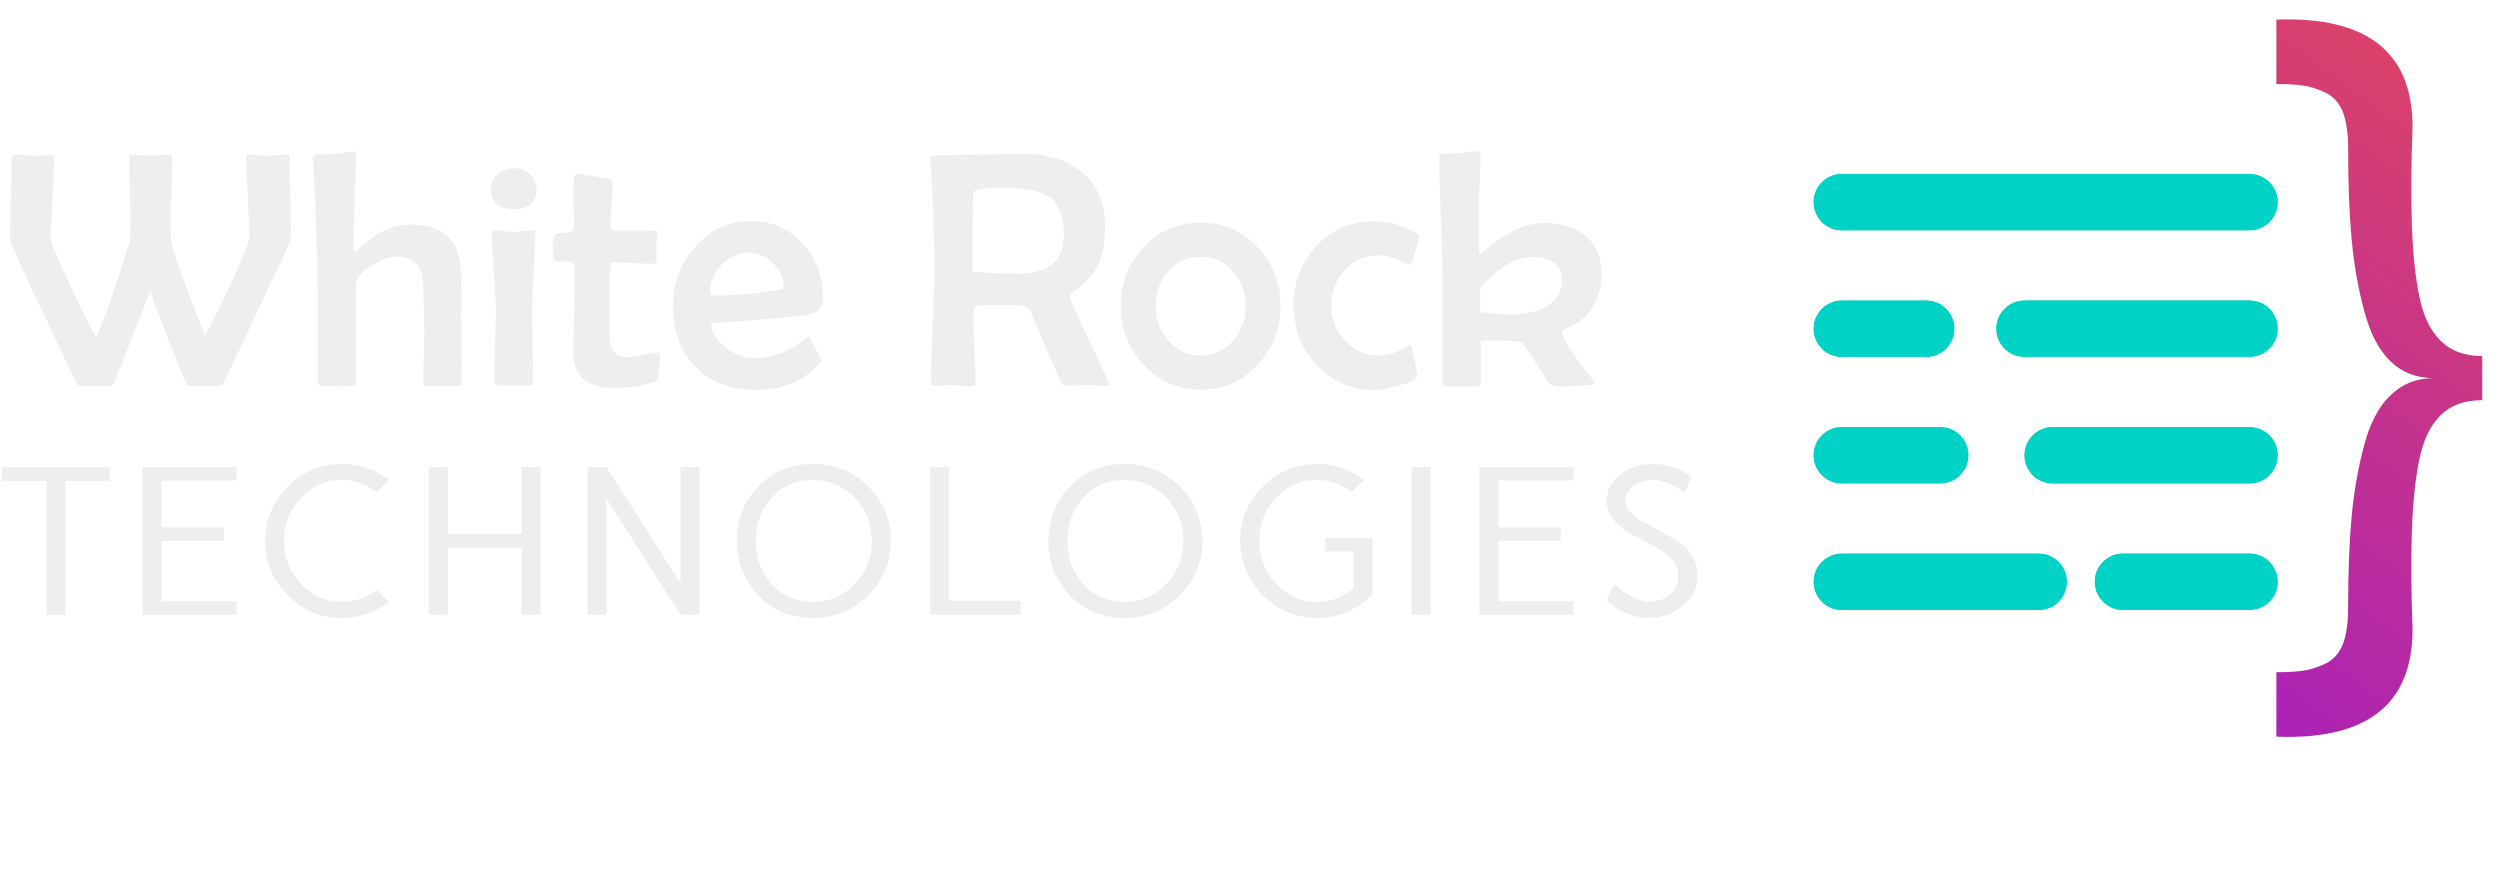
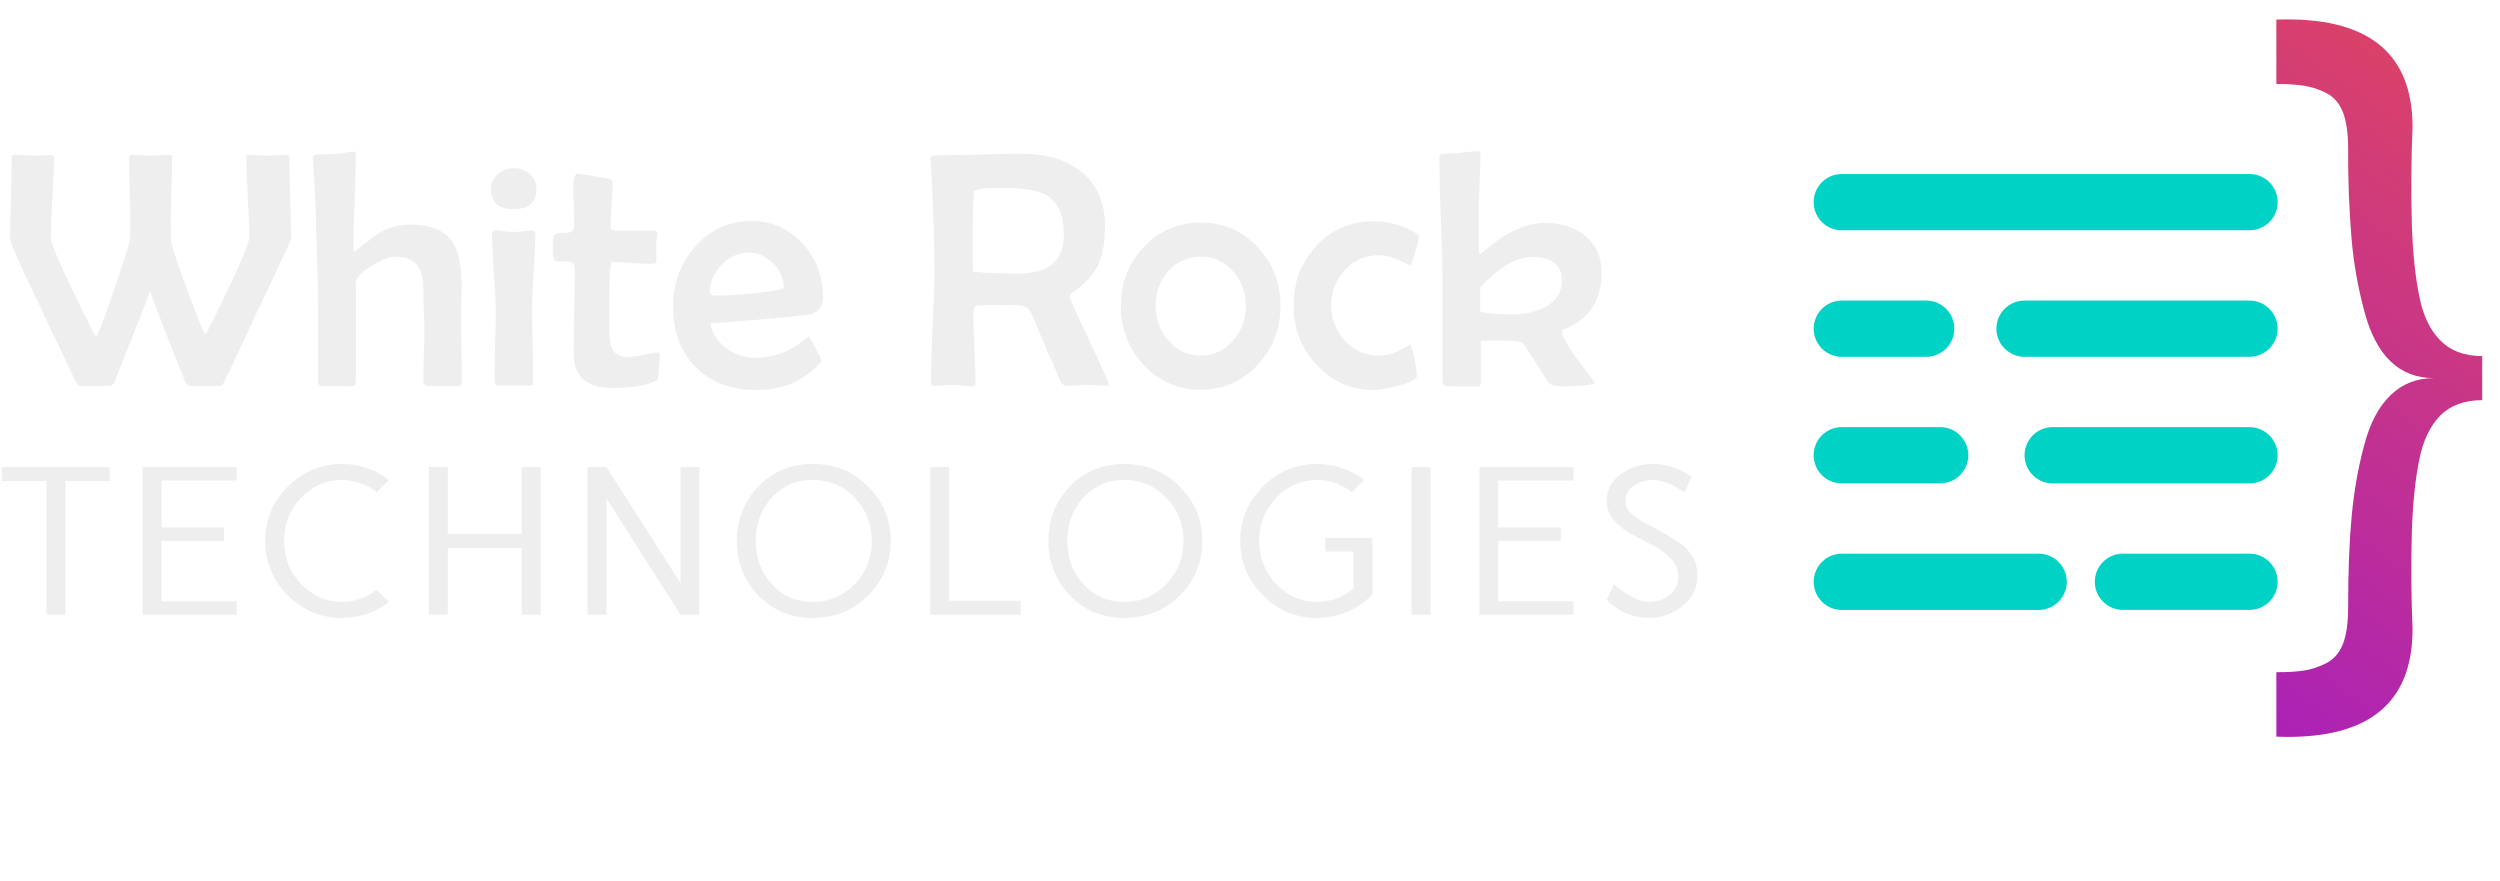
- <svg xmlns="http://www.w3.org/2000/svg" width="88" height="31" viewBox="0 0 88 31" fill="none">
-   <path d="M10.248 8.416C10.248 8.447 9.861 9.274 9.088 10.898C8.829 11.462 8.432 12.305 7.899 13.427C7.849 13.531 7.796 13.583 7.742 13.583H6.698C6.625 13.583 6.565 13.531 6.519 13.427C6.233 12.754 5.821 11.694 5.283 10.248C5.017 10.96 4.601 12.019 4.036 13.427C3.994 13.531 3.936 13.583 3.862 13.583H2.824C2.766 13.583 2.712 13.531 2.662 13.427C2.395 12.866 1.995 12.023 1.461 10.898C0.723 9.359 0.354 8.532 0.354 8.416C0.354 8.099 0.363 7.621 0.383 6.983C0.402 6.345 0.412 5.868 0.412 5.551C0.412 5.481 0.46 5.446 0.557 5.446C0.626 5.446 0.731 5.452 0.87 5.464C1.013 5.475 1.119 5.481 1.189 5.481C1.255 5.481 1.353 5.477 1.485 5.47C1.616 5.462 1.715 5.458 1.78 5.458C1.862 5.458 1.902 5.487 1.902 5.545C1.902 5.858 1.883 6.332 1.844 6.966C1.809 7.596 1.792 8.068 1.792 8.381C1.792 8.578 2.183 9.471 2.964 11.06C3.223 11.586 3.364 11.849 3.387 11.849C3.395 11.845 3.404 11.832 3.416 11.809C3.462 11.72 3.561 11.472 3.712 11.066C3.99 10.312 4.276 9.456 4.57 8.497C4.582 8.4 4.587 8.095 4.587 7.581C4.587 7.353 4.58 7.012 4.564 6.56C4.553 6.104 4.547 5.762 4.547 5.533C4.547 5.475 4.587 5.446 4.669 5.446C4.742 5.446 4.852 5.452 4.999 5.464C5.146 5.475 5.258 5.481 5.336 5.481C5.401 5.481 5.5 5.475 5.631 5.464C5.763 5.452 5.861 5.446 5.927 5.446C6.016 5.446 6.06 5.477 6.06 5.539C6.06 5.783 6.053 6.15 6.037 6.641C6.022 7.128 6.014 7.494 6.014 7.737C6.014 8.135 6.016 8.377 6.02 8.462C6.031 8.655 6.323 9.504 6.896 11.008C6.957 11.178 7.058 11.422 7.197 11.739C7.201 11.754 7.209 11.768 7.22 11.78C7.244 11.78 7.381 11.522 7.632 11.008C8.394 9.45 8.775 8.57 8.775 8.369C8.775 8.052 8.757 7.579 8.722 6.948C8.688 6.318 8.67 5.847 8.67 5.533C8.67 5.475 8.686 5.446 8.717 5.446C8.794 5.446 8.908 5.452 9.059 5.464C9.213 5.475 9.329 5.481 9.407 5.481C9.476 5.481 9.583 5.475 9.726 5.464C9.869 5.452 9.977 5.446 10.05 5.446C10.132 5.446 10.178 5.47 10.19 5.516C10.19 5.512 10.19 5.566 10.19 5.678C10.19 5.984 10.199 6.44 10.219 7.047C10.238 7.654 10.248 8.11 10.248 8.416ZM16.256 13.38C16.256 13.523 16.215 13.595 16.134 13.595C16.014 13.595 15.833 13.593 15.589 13.589C15.345 13.585 15.164 13.583 15.044 13.583C14.947 13.583 14.899 13.519 14.899 13.392C14.899 13.206 14.905 12.926 14.916 12.551C14.932 12.176 14.94 11.893 14.94 11.704C14.94 11.526 14.932 11.258 14.916 10.898C14.905 10.534 14.899 10.262 14.899 10.08C14.899 9.384 14.57 9.036 13.913 9.036C13.7 9.036 13.422 9.143 13.078 9.355C12.711 9.583 12.527 9.792 12.527 9.982V13.427C12.527 13.539 12.486 13.595 12.405 13.595C12.285 13.595 12.105 13.593 11.866 13.589C11.626 13.585 11.446 13.583 11.326 13.583C11.238 13.583 11.193 13.531 11.193 13.427V10.625C11.193 10.169 11.168 9.199 11.118 7.714C11.11 7.254 11.077 6.573 11.019 5.673C11.011 5.626 11.008 5.595 11.008 5.58C11.008 5.514 11.031 5.473 11.077 5.458C11.143 5.435 11.361 5.423 11.732 5.423C11.814 5.423 11.935 5.41 12.098 5.383C12.26 5.352 12.378 5.336 12.451 5.336C12.502 5.336 12.527 5.373 12.527 5.446C12.527 5.81 12.511 6.357 12.48 7.088C12.454 7.815 12.44 8.36 12.44 8.723C12.44 8.812 12.455 8.858 12.486 8.862C12.684 8.696 12.939 8.495 13.252 8.259C13.631 8.023 14.031 7.905 14.452 7.905C15.179 7.905 15.68 8.122 15.954 8.555C16.152 8.872 16.25 9.375 16.25 10.063C16.25 10.183 16.246 10.368 16.239 10.62C16.235 10.867 16.233 11.051 16.233 11.171C16.233 11.418 16.237 11.787 16.244 12.278C16.252 12.769 16.256 13.137 16.256 13.38ZM18.883 6.647C18.883 7.122 18.618 7.36 18.089 7.36C17.551 7.36 17.282 7.122 17.282 6.647C17.282 6.434 17.366 6.258 17.532 6.119C17.687 5.988 17.872 5.922 18.089 5.922C18.305 5.922 18.491 5.99 18.645 6.125C18.804 6.26 18.883 6.434 18.883 6.647ZM18.843 8.219C18.843 8.516 18.823 8.967 18.785 9.57C18.75 10.169 18.732 10.62 18.732 10.921C18.732 11.203 18.738 11.627 18.75 12.191C18.761 12.752 18.767 13.171 18.767 13.45C18.767 13.531 18.732 13.572 18.663 13.572H17.532C17.451 13.572 17.41 13.492 17.41 13.334C17.41 13.067 17.416 12.667 17.427 12.133C17.443 11.596 17.451 11.192 17.451 10.921C17.451 10.62 17.427 10.167 17.381 9.564C17.339 8.961 17.317 8.509 17.317 8.207C17.317 8.141 17.358 8.108 17.439 8.108C17.509 8.108 17.615 8.118 17.758 8.137C17.905 8.157 18.015 8.166 18.089 8.166C18.162 8.166 18.27 8.157 18.413 8.137C18.56 8.118 18.671 8.108 18.744 8.108C18.81 8.108 18.843 8.145 18.843 8.219ZM23.227 12.516C23.227 12.601 23.219 12.717 23.204 12.864C23.184 13.046 23.173 13.164 23.169 13.218C23.165 13.287 23.159 13.33 23.152 13.345C23.136 13.372 23.099 13.399 23.041 13.427C22.724 13.577 22.226 13.653 21.545 13.653C20.64 13.653 20.188 13.243 20.188 12.423C20.188 12.095 20.196 11.602 20.211 10.944C20.227 10.283 20.235 9.788 20.235 9.46C20.235 9.301 20.155 9.216 19.997 9.204C19.854 9.204 19.712 9.203 19.573 9.199C19.492 9.179 19.452 9.021 19.452 8.723C19.452 8.611 19.459 8.493 19.475 8.369C19.486 8.277 19.548 8.221 19.66 8.201C19.757 8.201 19.852 8.199 19.945 8.195C20.122 8.188 20.211 8.108 20.211 7.958C20.211 7.803 20.206 7.567 20.194 7.25C20.186 6.933 20.182 6.695 20.182 6.537C20.182 6.254 20.236 6.113 20.345 6.113C20.38 6.113 20.743 6.173 21.435 6.293C21.524 6.305 21.568 6.347 21.568 6.421C21.568 6.591 21.555 6.846 21.528 7.186C21.505 7.527 21.493 7.782 21.493 7.952C21.493 8.064 21.545 8.12 21.65 8.12H23.041C23.107 8.12 23.14 8.143 23.14 8.19C23.14 8.236 23.132 8.311 23.117 8.416C23.105 8.516 23.099 8.592 23.099 8.642C23.099 8.7 23.101 8.789 23.105 8.909C23.109 9.029 23.111 9.118 23.111 9.175C23.111 9.249 23.057 9.286 22.949 9.286C22.794 9.286 22.56 9.276 22.247 9.257C21.934 9.233 21.7 9.222 21.545 9.222C21.514 9.222 21.491 9.332 21.476 9.552C21.456 9.827 21.447 10.212 21.447 10.707V11.571C21.447 11.903 21.477 12.135 21.539 12.267C21.632 12.468 21.824 12.568 22.113 12.568C22.233 12.568 22.409 12.543 22.641 12.493C22.873 12.439 23.045 12.412 23.157 12.412C23.204 12.412 23.227 12.446 23.227 12.516ZM28.968 10.469C28.968 10.755 28.845 10.946 28.597 11.043C28.431 11.105 27.235 11.219 25.008 11.385C25.058 11.725 25.245 12.015 25.57 12.255C25.879 12.483 26.212 12.597 26.568 12.597C27.178 12.597 27.739 12.4 28.249 12.006C28.311 11.955 28.373 11.905 28.435 11.855C28.466 11.855 28.485 11.859 28.493 11.867C28.505 11.874 28.578 12.009 28.713 12.272C28.849 12.531 28.916 12.671 28.916 12.69C28.916 12.713 28.885 12.758 28.824 12.823C28.255 13.427 27.526 13.728 26.637 13.728C25.74 13.728 25.025 13.461 24.491 12.928C23.958 12.39 23.691 11.675 23.691 10.782C23.691 9.986 23.946 9.291 24.456 8.7C24.994 8.085 25.653 7.778 26.434 7.778C27.161 7.778 27.768 8.045 28.255 8.578C28.731 9.096 28.968 9.726 28.968 10.469ZM27.588 10.115C27.588 9.794 27.461 9.51 27.206 9.262C26.954 9.015 26.67 8.891 26.353 8.891C25.997 8.891 25.68 9.034 25.402 9.32C25.127 9.607 24.99 9.928 24.99 10.283C24.99 10.364 25.06 10.405 25.199 10.405C25.771 10.405 26.455 10.347 27.252 10.231C27.476 10.2 27.588 10.161 27.588 10.115ZM39.036 13.537C39.036 13.568 39.006 13.583 38.944 13.583C38.87 13.583 38.758 13.577 38.607 13.566C38.456 13.554 38.344 13.548 38.271 13.548C38.19 13.548 38.068 13.554 37.906 13.566C37.747 13.577 37.627 13.583 37.546 13.583C37.457 13.583 37.389 13.535 37.343 13.438C37.219 13.175 36.867 12.361 36.288 10.996C36.23 10.857 36.088 10.772 35.864 10.741C35.814 10.738 35.638 10.736 35.336 10.736C34.803 10.736 34.486 10.743 34.385 10.759C34.304 10.77 34.264 10.869 34.264 11.055C34.264 11.325 34.275 11.731 34.298 12.272C34.325 12.81 34.339 13.212 34.339 13.479C34.339 13.56 34.3 13.601 34.223 13.601C34.146 13.601 34.028 13.593 33.869 13.577C33.715 13.558 33.597 13.548 33.515 13.548C33.45 13.548 33.349 13.554 33.214 13.566C33.078 13.577 32.978 13.583 32.912 13.583C32.816 13.583 32.767 13.539 32.767 13.45C32.767 13.021 32.787 12.377 32.825 11.518C32.868 10.656 32.889 10.011 32.889 9.581C32.889 8.36 32.845 7.057 32.756 5.673L32.75 5.58C32.746 5.502 32.827 5.464 32.993 5.464C33.326 5.464 33.823 5.456 34.484 5.441C35.149 5.421 35.646 5.412 35.974 5.412C36.833 5.412 37.521 5.617 38.039 6.026C38.611 6.479 38.897 7.121 38.897 7.952C38.897 8.524 38.82 8.974 38.665 9.303C38.503 9.651 38.201 9.982 37.761 10.295C37.687 10.345 37.65 10.393 37.65 10.44C37.65 10.494 37.88 11.008 38.341 11.982C38.804 12.957 39.036 13.475 39.036 13.537ZM37.447 8.277C37.447 7.577 37.246 7.109 36.844 6.873C36.547 6.699 36.011 6.612 35.238 6.612C34.611 6.612 34.292 6.662 34.281 6.763C34.254 6.972 34.24 7.53 34.24 8.439V9.547C34.252 9.554 34.277 9.562 34.316 9.57C34.385 9.578 34.499 9.587 34.658 9.599C35.025 9.618 35.422 9.628 35.847 9.628C36.914 9.628 37.447 9.177 37.447 8.277ZM45.074 10.759C45.074 11.567 44.809 12.257 44.279 12.829C43.738 13.421 43.067 13.716 42.267 13.716C41.463 13.716 40.79 13.423 40.249 12.835C39.719 12.267 39.454 11.578 39.454 10.77C39.454 9.962 39.719 9.274 40.249 8.706C40.794 8.126 41.467 7.836 42.267 7.836C43.063 7.836 43.732 8.126 44.273 8.706C44.807 9.27 45.074 9.955 45.074 10.759ZM43.85 10.77C43.85 10.299 43.705 9.897 43.415 9.564C43.114 9.212 42.731 9.036 42.267 9.036C41.803 9.036 41.418 9.21 41.113 9.558C40.823 9.895 40.678 10.299 40.678 10.77C40.678 11.234 40.825 11.636 41.118 11.977C41.428 12.336 41.811 12.516 42.267 12.516C42.727 12.516 43.11 12.336 43.415 11.977C43.705 11.636 43.85 11.234 43.85 10.77ZM49.945 8.323C49.945 8.408 49.901 8.597 49.812 8.891C49.723 9.185 49.661 9.332 49.626 9.332C49.452 9.255 49.276 9.177 49.099 9.1C48.925 9.023 48.733 8.984 48.525 8.984C48.049 8.984 47.653 9.16 47.336 9.512C47.019 9.864 46.86 10.279 46.86 10.759C46.86 11.23 47.019 11.638 47.336 11.982C47.66 12.338 48.057 12.516 48.525 12.516C48.783 12.516 49.039 12.452 49.29 12.325C49.541 12.197 49.651 12.133 49.621 12.133C49.671 12.133 49.727 12.296 49.789 12.62C49.847 12.914 49.876 13.117 49.876 13.229C49.876 13.349 49.65 13.467 49.197 13.583C48.818 13.68 48.538 13.728 48.356 13.728C47.56 13.728 46.887 13.43 46.338 12.835C45.801 12.255 45.532 11.563 45.532 10.759C45.532 9.939 45.795 9.243 46.321 8.671C46.862 8.083 47.537 7.789 48.345 7.789C48.886 7.789 49.381 7.927 49.829 8.201C49.907 8.248 49.945 8.288 49.945 8.323ZM56.377 9.605C56.377 10.61 55.911 11.283 54.979 11.623C54.979 11.82 55.173 12.178 55.559 12.696C55.946 13.21 56.139 13.467 56.139 13.467C56.139 13.525 55.946 13.564 55.559 13.583C55.304 13.595 55.113 13.601 54.985 13.601C54.711 13.601 54.539 13.543 54.469 13.427C54.287 13.117 54.001 12.667 53.611 12.075C53.564 12.006 53.145 11.977 52.352 11.988L52.126 11.994V13.427C52.126 13.546 52.084 13.606 51.998 13.606C51.875 13.606 51.691 13.604 51.447 13.601C51.208 13.597 51.026 13.595 50.902 13.595C50.817 13.595 50.775 13.519 50.775 13.368V9.761C50.775 9.29 50.755 8.584 50.717 7.644C50.682 6.705 50.664 5.999 50.664 5.528C50.664 5.458 50.701 5.419 50.775 5.412C50.902 5.408 51.096 5.4 51.355 5.388C51.409 5.385 51.523 5.371 51.697 5.348C51.836 5.329 51.948 5.319 52.033 5.319C52.087 5.319 52.114 5.365 52.114 5.458C52.114 5.667 52.105 5.978 52.085 6.392C52.066 6.805 52.056 7.117 52.056 7.325V8.822C52.056 8.903 52.074 8.944 52.109 8.944C52.201 8.866 52.341 8.752 52.526 8.601C53.176 8.099 53.794 7.847 54.382 7.847C54.954 7.847 55.422 7.994 55.785 8.288C56.18 8.609 56.377 9.048 56.377 9.605ZM54.979 9.877C54.979 9.324 54.622 9.048 53.906 9.048C53.373 9.048 52.772 9.404 52.103 10.115V10.979C52.416 11.037 52.795 11.066 53.239 11.066C53.688 11.066 54.071 10.981 54.388 10.811C54.782 10.598 54.979 10.287 54.979 9.877Z" fill="#EEEEEE" />
-   <path d="M0.072 16.934L0.072 16.441H3.86V16.934H2.302V21.639H1.635V16.934H0.072ZM5.02 21.639V16.441H8.333V16.916H5.687V18.565H7.887V19.04H5.687V21.164H8.333V21.639H5.02ZM10.13 20.953C9.599 20.419 9.333 19.782 9.333 19.04C9.333 18.298 9.599 17.661 10.13 17.129C10.662 16.598 11.299 16.332 12.04 16.332C12.645 16.332 13.194 16.519 13.69 16.894L13.258 17.325C12.881 17.038 12.475 16.894 12.04 16.894C11.477 16.894 10.996 17.104 10.598 17.524C10.199 17.945 10 18.45 10 19.04C10 19.629 10.199 20.134 10.598 20.555C10.996 20.975 11.477 21.186 12.04 21.186C12.485 21.186 12.891 21.044 13.258 20.761L13.69 21.193C13.189 21.565 12.64 21.751 12.04 21.751C11.299 21.751 10.662 21.485 10.13 20.953ZM15.095 21.639V16.441H15.762V18.797H18.361V16.441H19.032V21.639H18.361V19.286H15.762V21.639H15.095ZM20.681 21.639V16.441H21.348L23.954 20.526V16.441H24.621V21.639H23.954L21.348 17.55V21.639H20.681ZM26.694 20.961C26.189 20.431 25.936 19.791 25.936 19.04C25.936 18.288 26.189 17.649 26.694 17.122C27.199 16.595 27.837 16.332 28.608 16.332C29.381 16.332 30.032 16.597 30.561 17.126C31.09 17.655 31.355 18.293 31.355 19.04C31.355 19.786 31.09 20.425 30.561 20.957C30.032 21.486 29.381 21.751 28.608 21.751C27.837 21.751 27.199 21.488 26.694 20.961ZM27.165 17.517C26.79 17.933 26.603 18.44 26.603 19.04C26.603 19.639 26.79 20.146 27.165 20.562C27.542 20.978 28.023 21.186 28.608 21.186C29.192 21.186 29.685 20.976 30.086 20.558C30.488 20.14 30.688 19.634 30.688 19.04C30.688 18.445 30.488 17.939 30.086 17.521C29.685 17.103 29.192 16.894 28.608 16.894C28.023 16.894 27.542 17.102 27.165 17.517ZM32.743 21.639V16.441H33.41V21.149H35.929V21.639H32.743ZM37.661 20.961C37.156 20.431 36.904 19.791 36.904 19.04C36.904 18.288 37.156 17.649 37.661 17.122C38.166 16.595 38.804 16.332 39.575 16.332C40.348 16.332 40.999 16.597 41.529 17.126C42.058 17.655 42.322 18.293 42.322 19.04C42.322 19.786 42.058 20.425 41.529 20.957C40.999 21.486 40.348 21.751 39.575 21.751C38.804 21.751 38.166 21.488 37.661 20.961ZM38.132 17.517C37.758 17.933 37.571 18.44 37.571 19.04C37.571 19.639 37.758 20.146 38.132 20.562C38.509 20.978 38.99 21.186 39.575 21.186C40.16 21.186 40.653 20.976 41.054 20.558C41.455 20.14 41.656 19.634 41.656 19.04C41.656 18.445 41.455 17.939 41.054 17.521C40.653 17.103 40.16 16.894 39.575 16.894C38.99 16.894 38.509 17.102 38.132 17.517ZM44.453 20.953C43.922 20.419 43.656 19.782 43.656 19.04C43.656 18.298 43.922 17.661 44.453 17.129C44.985 16.598 45.622 16.332 46.364 16.332C46.968 16.332 47.517 16.519 48.013 16.894L47.581 17.325C47.205 17.038 46.799 16.894 46.364 16.894C45.801 16.894 45.32 17.104 44.921 17.524C44.522 17.945 44.323 18.45 44.323 19.04C44.323 19.629 44.522 20.134 44.921 20.555C45.32 20.975 45.801 21.186 46.364 21.186C46.844 21.186 47.271 21.027 47.643 20.711V19.413H46.646V18.938H48.31V20.924C48.158 21.077 48.009 21.201 47.864 21.298C47.41 21.6 46.91 21.751 46.364 21.751C45.622 21.751 44.985 21.485 44.453 20.953ZM49.687 21.639V16.441H50.354V21.639H49.687ZM52.075 21.639V16.441H55.388V16.916H52.742V18.565H54.942V19.04H52.742V21.164H55.388V21.639H52.075ZM56.555 17.63C56.555 17.248 56.719 16.936 57.048 16.695C57.377 16.453 57.756 16.332 58.186 16.332C58.517 16.332 58.847 16.408 59.176 16.56C59.284 16.609 59.408 16.686 59.545 16.792L59.292 17.34C59.183 17.255 59.069 17.181 58.951 17.119C58.673 16.971 58.418 16.896 58.186 16.894C57.935 16.894 57.711 16.959 57.516 17.09C57.32 17.218 57.222 17.398 57.222 17.63C57.222 17.724 57.24 17.811 57.276 17.891C57.315 17.97 57.38 18.045 57.472 18.115L57.682 18.279C57.73 18.315 57.822 18.368 57.958 18.438C58.095 18.508 58.172 18.548 58.186 18.558L58.53 18.746C58.697 18.838 58.811 18.904 58.871 18.945L59.143 19.127C59.266 19.209 59.353 19.284 59.404 19.351C59.455 19.417 59.511 19.498 59.574 19.594C59.64 19.691 59.684 19.796 59.708 19.91C59.733 20.023 59.745 20.149 59.745 20.287C59.745 20.702 59.572 21.05 59.226 21.331C58.881 21.611 58.484 21.751 58.037 21.751C57.665 21.751 57.306 21.647 56.961 21.439C56.809 21.35 56.673 21.244 56.555 21.12L56.812 20.562C56.95 20.685 57.087 20.789 57.222 20.874C57.538 21.082 57.81 21.186 58.037 21.186C58.325 21.186 58.57 21.102 58.773 20.935C58.976 20.766 59.078 20.55 59.078 20.287C59.078 20.055 58.991 19.847 58.817 19.663C58.645 19.479 58.435 19.325 58.186 19.199L57.443 18.811C57.197 18.678 56.986 18.513 56.812 18.315C56.641 18.114 56.555 17.886 56.555 17.63Z" fill="#EEEEEE" />
-   <path d="M87.374 12.534L87.374 14.086C86.75 14.086 86.257 14.267 85.895 14.629C85.534 14.998 85.287 15.52 85.156 16.194C85.016 16.876 84.93 17.718 84.897 18.72C84.864 19.722 84.873 20.864 84.922 22.146C84.922 24.792 83.324 26.053 80.128 25.93L80.128 23.662C80.547 23.662 80.876 23.642 81.114 23.6C81.344 23.567 81.594 23.485 81.865 23.354C82.137 23.222 82.338 22.997 82.469 22.676C82.593 22.356 82.654 21.924 82.654 21.382C82.654 20.133 82.695 19.065 82.778 18.178C82.86 17.291 83.007 16.453 83.221 15.664C83.427 14.883 83.739 14.296 84.158 13.901C84.569 13.507 85.074 13.31 85.674 13.31C85.066 13.31 84.556 13.113 84.145 12.718C83.735 12.324 83.427 11.732 83.221 10.944C83.007 10.163 82.86 9.325 82.778 8.43C82.695 7.542 82.654 6.478 82.654 5.238C82.654 4.695 82.593 4.264 82.469 3.944C82.338 3.623 82.137 3.397 81.865 3.266C81.594 3.134 81.344 3.052 81.114 3.019C80.876 2.978 80.547 2.958 80.128 2.958L80.128 0.69C83.324 0.575 84.922 1.836 84.922 4.474C84.873 5.755 84.864 6.897 84.897 7.9C84.93 8.902 85.016 9.74 85.156 10.414C85.287 11.096 85.534 11.617 85.895 11.979C86.257 12.349 86.75 12.534 87.374 12.534Z" fill="url(#paint0_linear_424_314)" />
-   <line x1="64.83" y1="7.116" x2="79.181" y2="7.116" stroke="#00D2C6" stroke-width="1.98" stroke-linecap="round" />
-   <path d="M64.832 7.116H79.184" stroke="#00D2C6" stroke-width="1.98" stroke-linecap="round" />
-   <line x1="71.263" y1="11.57" x2="79.181" y2="11.57" stroke="#00D2C6" stroke-width="1.98" stroke-linecap="round" />
-   <line x1="71.263" y1="11.57" x2="79.181" y2="11.57" stroke="#00D2C6" stroke-width="1.98" stroke-linecap="round" />
-   <path d="M64.832 11.571L67.801 11.571" stroke="#00D2C6" stroke-width="1.98" stroke-linecap="round" />
-   <path d="M64.832 11.571L67.801 11.571" stroke="#00D2C6" stroke-width="1.98" stroke-linecap="round" />
-   <line x1="72.254" y1="16.025" x2="79.182" y2="16.025" stroke="#00D2C6" stroke-width="1.98" stroke-linecap="round" />
-   <line x1="64.83" y1="16.024" x2="68.294" y2="16.024" stroke="#00D2C6" stroke-width="1.98" stroke-linecap="round" />
-   <line x1="72.254" y1="16.025" x2="79.182" y2="16.025" stroke="#00D2C6" stroke-width="1.98" stroke-linecap="round" />
-   <line x1="64.83" y1="16.024" x2="68.294" y2="16.024" stroke="#00D2C6" stroke-width="1.98" stroke-linecap="round" />
-   <line x1="64.832" y1="20.48" x2="71.76" y2="20.48" stroke="#00D2C6" stroke-width="1.98" stroke-linecap="round" />
-   <line x1="74.728" y1="20.478" x2="79.182" y2="20.478" stroke="#00D2C6" stroke-width="1.98" stroke-linecap="round" />
-   <line x1="64.832" y1="20.48" x2="71.76" y2="20.48" stroke="#00D2C6" stroke-width="1.98" stroke-linecap="round" />
-   <line x1="74.728" y1="20.478" x2="79.182" y2="20.478" stroke="#00D2C6" stroke-width="1.98" stroke-linecap="round" />
+ <svg xmlns="http://www.w3.org/2000/svg" width="88" height="31" fill="none">
+   <path d="M10.248 8.416c0 .03-.387.858-1.16 2.482-.26.564-.656 1.407-1.19 2.529-.05.104-.102.156-.156.156H6.698c-.073 0-.133-.052-.18-.156a81.716 81.716 0 0 1-1.235-3.179c-.266.712-.682 1.771-1.247 3.179-.042.104-.1.156-.174.156H2.824c-.058 0-.112-.052-.162-.156l-1.2-2.529C.722 9.359.353 8.532.353 8.416c0-.317.01-.795.029-1.433.02-.638.029-1.115.029-1.432 0-.07.048-.105.145-.105.07 0 .174.006.313.018.143.011.25.017.319.017.066 0 .164-.004.296-.011.131-.008.23-.012.295-.012.082 0 .122.029.122.087 0 .313-.02.787-.058 1.42a28.14 28.14 0 0 0-.052 1.416c0 .197.39 1.09 1.172 2.68.259.525.4.788.423.788.008-.004.017-.017.029-.04.046-.09.145-.337.296-.743.278-.754.564-1.61.858-2.569.012-.097.017-.402.017-.916 0-.228-.007-.569-.023-1.021a44.163 44.163 0 0 1-.017-1.027c0-.058.04-.087.122-.087.073 0 .183.006.33.018.147.011.26.017.337.017.065 0 .164-.006.295-.017.132-.012.23-.018.296-.018.089 0 .133.031.133.093 0 .244-.007.611-.023 1.102-.015.487-.023.853-.023 1.096 0 .398.002.64.006.725.011.193.303 1.042.876 2.546.061.17.162.414.301.73a.086.086 0 0 0 .023.042c.024 0 .16-.258.412-.772C8.394 9.45 8.775 8.57 8.775 8.37c0-.317-.018-.79-.053-1.42a28.128 28.128 0 0 1-.052-1.416c0-.058.016-.087.047-.087.077 0 .191.006.342.018.154.011.27.017.348.017.07 0 .176-.006.319-.017a4.37 4.37 0 0 1 .324-.018c.082 0 .128.024.14.07v.162c0 .306.01.762.029 1.37.02.606.029 1.062.029 1.368Zm6.008 4.964c0 .143-.04.215-.122.215-.12 0-.301-.002-.545-.006a38.739 38.739 0 0 0-.545-.006c-.097 0-.145-.064-.145-.191 0-.186.006-.466.017-.841.016-.375.024-.658.024-.847 0-.178-.008-.447-.024-.806a28.05 28.05 0 0 1-.017-.818c0-.696-.329-1.044-.986-1.044-.213 0-.491.107-.835.32-.367.227-.551.436-.551.626v3.445c0 .112-.04.168-.122.168-.12 0-.3-.002-.54-.006-.239-.004-.419-.006-.539-.006-.088 0-.133-.052-.133-.156v-2.802c0-.456-.025-1.426-.075-2.911a46.95 46.95 0 0 0-.099-2.041.7.7 0 0 1-.011-.093c0-.066.023-.107.07-.122.065-.023.283-.035.654-.035.082 0 .203-.013.366-.04.162-.031.28-.047.353-.047.05 0 .076.037.076.11 0 .364-.015.91-.046 1.642a48.26 48.26 0 0 0-.041 1.635c0 .09.015.135.046.14.197-.167.453-.368.766-.604a2.235 2.235 0 0 1 1.2-.354c.727 0 1.228.217 1.502.65.198.317.296.82.296 1.508 0 .12-.004.305-.011.557a39.944 39.944 0 0 0 .005 1.658c.008.491.012.859.012 1.102Zm2.627-6.733c0 .475-.265.713-.794.713-.538 0-.806-.238-.806-.713a.66.66 0 0 1 .249-.528.831.831 0 0 1 .557-.197c.216 0 .402.068.556.203.159.135.238.31.238.522Zm-.04 1.572c0 .297-.02.748-.058 1.35-.035.6-.053 1.05-.053 1.352 0 .282.006.706.018 1.27.011.56.017.98.017 1.259 0 .08-.035.122-.104.122h-1.131c-.081 0-.122-.08-.122-.238 0-.267.006-.667.017-1.2.016-.538.024-.942.024-1.213 0-.301-.024-.754-.07-1.357a21.143 21.143 0 0 1-.064-1.357c0-.066.04-.099.122-.099.07 0 .176.01.32.03.146.019.256.028.33.028.073 0 .181-.01.324-.029.147-.019.258-.029.331-.029.066 0 .099.037.099.11Zm4.384 4.297c0 .085-.008.201-.023.348-.02.182-.031.3-.035.354a.446.446 0 0 1-.017.127c-.016.027-.053.054-.11.082-.318.15-.816.226-1.497.226-.905 0-1.357-.41-1.357-1.23 0-.328.008-.821.023-1.479.016-.66.024-1.156.024-1.484 0-.159-.08-.244-.238-.256-.143 0-.285-.001-.424-.005-.08-.02-.121-.178-.121-.476 0-.112.007-.23.023-.354.011-.092.073-.148.185-.168.097 0 .192-.002.285-.006.177-.007.266-.087.266-.237 0-.155-.005-.39-.017-.708a32.207 32.207 0 0 1-.012-.713c0-.283.054-.424.163-.424.035 0 .398.06 1.09.18.089.012.133.054.133.128 0 .17-.013.425-.04.765-.023.34-.035.596-.035.766 0 .112.052.168.157.168h1.391c.066 0 .099.023.099.07 0 .046-.008.121-.023.226-.012.1-.018.176-.018.226 0 .058.002.147.006.267.004.12.006.209.006.266 0 .074-.054.11-.162.11-.155 0-.389-.009-.702-.028a10.434 10.434 0 0 0-.702-.035c-.03 0-.054.11-.07.33-.019.275-.028.66-.028 1.155v.864c0 .332.03.564.092.696.093.2.285.301.574.301.12 0 .296-.025.528-.075.232-.054.404-.081.516-.081.047 0 .07.034.07.104Zm5.741-2.047c0 .286-.123.477-.37.574-.167.062-1.363.176-3.59.342.05.34.237.63.562.87.31.228.642.342.998.342a2.69 2.69 0 0 0 1.681-.591l.186-.151c.03 0 .05.004.058.011.012.008.085.143.22.406.136.26.203.399.203.418 0 .023-.03.068-.092.133-.569.604-1.298.905-2.187.905-.897 0-1.612-.267-2.146-.8-.533-.538-.8-1.253-.8-2.146 0-.796.255-1.49.765-2.082.538-.615 1.197-.922 1.978-.922.727 0 1.334.267 1.821.8.476.518.713 1.148.713 1.89Zm-1.38-.354c0-.32-.127-.605-.383-.853-.25-.247-.535-.37-.852-.37-.356 0-.673.142-.951.428-.275.287-.412.608-.412.963 0 .081.07.122.209.122.572 0 1.256-.058 2.053-.174.224-.03.336-.07.336-.116Zm11.448 3.422c0 .03-.03.046-.092.046-.074 0-.186-.006-.337-.017a4.835 4.835 0 0 0-.336-.018c-.081 0-.203.006-.365.018a5.36 5.36 0 0 1-.36.017c-.089 0-.157-.048-.203-.145-.124-.263-.476-1.077-1.056-2.442-.057-.139-.199-.224-.423-.255-.05-.003-.226-.005-.528-.005-.533 0-.85.007-.95.023-.082.011-.123.11-.123.296 0 .27.012.676.035 1.217.027.538.04.94.04 1.207 0 .08-.038.122-.115.122-.077 0-.195-.008-.354-.024a3.095 3.095 0 0 0-.354-.029c-.065 0-.166.006-.301.018a3.897 3.897 0 0 1-.302.017c-.096 0-.145-.044-.145-.133 0-.43.02-1.073.058-1.931.043-.863.064-1.508.064-1.938 0-1.221-.044-2.524-.133-3.908l-.006-.093c-.004-.078.077-.116.243-.116.333 0 .83-.008 1.49-.023.666-.02 1.163-.03 1.491-.03.859 0 1.547.206 2.065.615.572.453.858 1.095.858 1.926 0 .572-.077 1.022-.232 1.351-.162.348-.464.679-.904.992-.074.05-.11.098-.11.145 0 .054.23.568.69 1.543.463.974.695 1.492.695 1.554Zm-1.589-5.26c0-.7-.2-1.168-.603-1.404-.297-.174-.833-.26-1.606-.26-.627 0-.946.05-.957.15-.027.209-.04.767-.04 1.676v1.108a.246.246 0 0 0 .075.023c.07.008.183.017.342.029.367.02.764.029 1.189.029 1.067 0 1.6-.45 1.6-1.351Zm7.627 2.482c0 .808-.265 1.498-.795 2.07a2.618 2.618 0 0 1-2.012.887 2.632 2.632 0 0 1-2.018-.881c-.53-.568-.795-1.257-.795-2.065s.265-1.496.795-2.064a2.66 2.66 0 0 1 2.018-.87c.796 0 1.465.29 2.006.87.534.564.8 1.249.8 2.053Zm-1.224.011c0-.471-.145-.873-.435-1.206a1.446 1.446 0 0 0-1.148-.528 1.47 1.47 0 0 0-1.154.522c-.29.337-.435.74-.435 1.212 0 .464.147.866.44 1.207.31.36.693.539 1.149.539.46 0 .843-.18 1.148-.54a1.8 1.8 0 0 0 .435-1.206Zm6.095-2.447c0 .085-.044.274-.133.568-.089.294-.15.441-.186.441L49.1 9.1a1.397 1.397 0 0 0-.574-.116c-.476 0-.872.176-1.19.528a1.802 1.802 0 0 0-.475 1.247c0 .471.159.88.476 1.223a1.55 1.55 0 0 0 1.189.534c.258 0 .514-.064.765-.191.251-.128.361-.192.33-.192.05 0 .107.163.169.487.058.294.087.497.087.61 0 .12-.226.237-.679.353-.379.097-.659.145-.84.145-.797 0-1.47-.298-2.019-.893a2.95 2.95 0 0 1-.806-2.076c0-.82.263-1.516.789-2.088.541-.588 1.216-.882 2.024-.882a2.79 2.79 0 0 1 1.484.412c.078.047.116.087.116.122Zm6.432 1.282c0 1.005-.466 1.678-1.398 2.018 0 .197.194.555.58 1.073l.58.771c0 .058-.193.097-.58.116-.255.012-.446.018-.574.018-.274 0-.446-.059-.516-.175-.182-.309-.468-.76-.858-1.35-.047-.07-.466-.1-1.259-.088l-.226.006v1.433c0 .12-.042.18-.128.18-.123 0-.307-.003-.55-.006-.24-.004-.422-.006-.546-.006-.085 0-.127-.076-.127-.227V9.761c0-.471-.02-1.177-.058-2.117a62.498 62.498 0 0 1-.053-2.116c0-.07.037-.109.11-.116.128-.004.322-.012.58-.024.055-.003.169-.017.343-.04.139-.02.251-.03.336-.03.054 0 .081.047.081.14 0 .209-.01.52-.029.934-.019.413-.029.725-.029.933v1.497c0 .08.018.122.053.122.092-.078.232-.192.417-.343.65-.502 1.268-.754 1.856-.754.572 0 1.04.147 1.404.441.394.321.591.76.591 1.317Zm-1.398.272c0-.553-.357-.83-1.073-.83-.533 0-1.134.357-1.803 1.068v.864c.313.058.692.087 1.136.087.449 0 .832-.085 1.149-.255.394-.213.591-.524.591-.934ZM.072 16.934v-.493H3.86v.493H2.302v4.704h-.667v-4.704H.072Zm4.948 4.704v-5.197h3.313v.475H5.687v1.649h2.2v.475h-2.2v2.124h2.646v.474H5.02Zm5.11-.685a2.618 2.618 0 0 1-.797-1.913c0-.742.266-1.379.797-1.91a2.606 2.606 0 0 1 1.91-.798 2.67 2.67 0 0 1 1.65.562l-.432.431a1.97 1.97 0 0 0-1.218-.431c-.563 0-1.043.21-1.442.63-.399.421-.598.926-.598 1.516s.199 1.094.598 1.515c.398.42.88.63 1.442.63.445 0 .851-.14 1.218-.424l.432.432c-.5.372-1.05.558-1.65.558a2.606 2.606 0 0 1-1.91-.798Zm4.965.686V16.44h.667v2.356h2.6V16.44h.67v5.198h-.67v-2.353h-2.6v2.352h-.667Zm5.586 0V16.44h.667l2.606 4.085V16.44h.667v5.198h-.667l-2.606-4.09v4.09h-.667Zm6.013-.678c-.505-.53-.758-1.17-.758-1.921 0-.752.253-1.391.758-1.918.505-.527 1.143-.79 1.914-.79.773 0 1.424.265 1.953.794.53.529.794 1.167.794 1.914a2.62 2.62 0 0 1-.794 1.917c-.529.53-1.18.794-1.953.794-.771 0-1.41-.264-1.914-.79Zm.47-3.444c-.374.416-.56.923-.56 1.523 0 .599.186 1.106.56 1.522.378.416.859.623 1.444.623a1.97 1.97 0 0 0 1.478-.627c.402-.418.602-.924.602-1.518 0-.595-.2-1.101-.602-1.52a1.97 1.97 0 0 0-1.478-.626c-.585 0-1.066.208-1.443.623Zm5.579 4.122V16.44h.667v4.708h2.519v.49h-3.186Zm4.918-.678c-.505-.53-.757-1.17-.757-1.921 0-.752.252-1.391.757-1.918.505-.527 1.143-.79 1.914-.79.773 0 1.424.265 1.954.794.529.529.793 1.167.793 1.914a2.62 2.62 0 0 1-.793 1.917c-.53.53-1.18.794-1.954.794-.77 0-1.409-.264-1.914-.79Zm.471-3.444c-.374.416-.561.923-.561 1.523 0 .599.187 1.106.561 1.522.377.416.858.623 1.443.623a1.97 1.97 0 0 0 1.479-.627c.401-.418.602-.924.602-1.518 0-.595-.201-1.101-.602-1.52a1.97 1.97 0 0 0-1.479-.626c-.585 0-1.066.208-1.443.623Zm6.321 3.436a2.618 2.618 0 0 1-.797-1.913c0-.742.266-1.379.797-1.91a2.606 2.606 0 0 1 1.91-.798 2.67 2.67 0 0 1 1.65.562l-.431.431a1.97 1.97 0 0 0-1.218-.431c-.563 0-1.044.21-1.443.63-.399.421-.598.926-.598 1.516s.2 1.094.598 1.515c.399.42.88.63 1.443.63.48 0 .907-.158 1.28-.474v-1.298h-.998v-.475h1.664v1.986a2.97 2.97 0 0 1-.446.374 2.653 2.653 0 0 1-1.5.453 2.606 2.606 0 0 1-1.91-.798Zm5.234.686V16.44h.667v5.198h-.667Zm2.388 0V16.44h3.313v.475h-2.646v1.649h2.2v.475h-2.2v2.124h2.646v.474h-3.313Zm4.48-4.01c0-.381.164-.693.493-.934a1.87 1.87 0 0 1 1.138-.363c.331 0 .661.076.99.228.108.049.232.126.37.232l-.254.548a2.343 2.343 0 0 0-.341-.221c-.278-.148-.533-.223-.765-.225a1.18 1.18 0 0 0-.67.196.61.61 0 0 0-.294.54c0 .094.018.18.054.26.039.08.104.155.196.225l.21.164c.048.036.14.089.276.159.137.07.214.11.228.12l.344.188c.167.092.28.158.341.2l.272.18c.123.083.21.158.26.225.052.066.108.147.171.243.066.097.11.202.134.316.025.113.037.239.037.377 0 .415-.173.763-.519 1.044-.345.28-.742.42-1.189.42a2.06 2.06 0 0 1-1.076-.312 1.878 1.878 0 0 1-.406-.319l.257-.558c.138.123.275.227.41.312.316.208.588.312.815.312.288 0 .533-.084.736-.25a.807.807 0 0 0 .305-.65.883.883 0 0 0-.261-.623 2.224 2.224 0 0 0-.63-.464l-.744-.388a2.251 2.251 0 0 1-.63-.496 1.025 1.025 0 0 1-.258-.685Z" fill="#EEE" />
+   <path d="M87.374 12.534v1.552c-.624 0-1.117.181-1.478.543-.362.37-.609.891-.74 1.565-.14.682-.226 1.524-.259 2.526a48.689 48.689 0 0 0 .025 3.426c0 2.646-1.598 3.907-4.794 3.784v-2.268c.419 0 .748-.02.986-.062.23-.033.48-.115.751-.246.272-.132.473-.357.604-.678.124-.32.185-.752.185-1.294 0-1.249.041-2.317.124-3.204.082-.887.23-1.726.443-2.514.206-.78.518-1.368.937-1.763.41-.394.916-.591 1.516-.591-.608 0-1.118-.197-1.529-.592-.41-.394-.718-.986-.924-1.774a14.55 14.55 0 0 1-.444-2.514 35.294 35.294 0 0 1-.123-3.192c0-.543-.061-.974-.185-1.294-.131-.32-.332-.547-.603-.678a2.584 2.584 0 0 0-.752-.247 6.12 6.12 0 0 0-.986-.061V.69c3.196-.115 4.794 1.146 4.794 3.784a48.69 48.69 0 0 0-.025 3.426c.033 1.002.12 1.84.259 2.514.131.682.378 1.203.74 1.565.361.37.854.555 1.478.555Z" fill="url(#a)" />
+   <path stroke="#00D2C6" stroke-width="1.98" stroke-linecap="round" d="M64.83 7.116h14.351M64.832 7.116h14.352M71.263 11.57h7.918M71.263 11.57h7.918M64.832 11.57h2.97M64.832 11.57h2.97M72.254 16.025h6.928M64.83 16.024h3.464M72.254 16.025h6.928M64.83 16.024h3.464M64.832 20.48h6.928M74.728 20.478h4.454M64.832 20.48h6.928M74.728 20.478h4.454" />
  <defs>
-     <linearGradient id="paint0_linear_424_314" x1="83.815" y1="31" x2="102.754" y2="5.588" gradientUnits="userSpaceOnUse">
+     <linearGradient id="a" x1="83.815" y1="31" x2="102.754" y2="5.588" gradientUnits="userSpaceOnUse">
      <stop stop-color="#A71FBD" />
      <stop offset="1" stop-color="#EB4D4D" />
    </linearGradient>
  </defs>
</svg>
